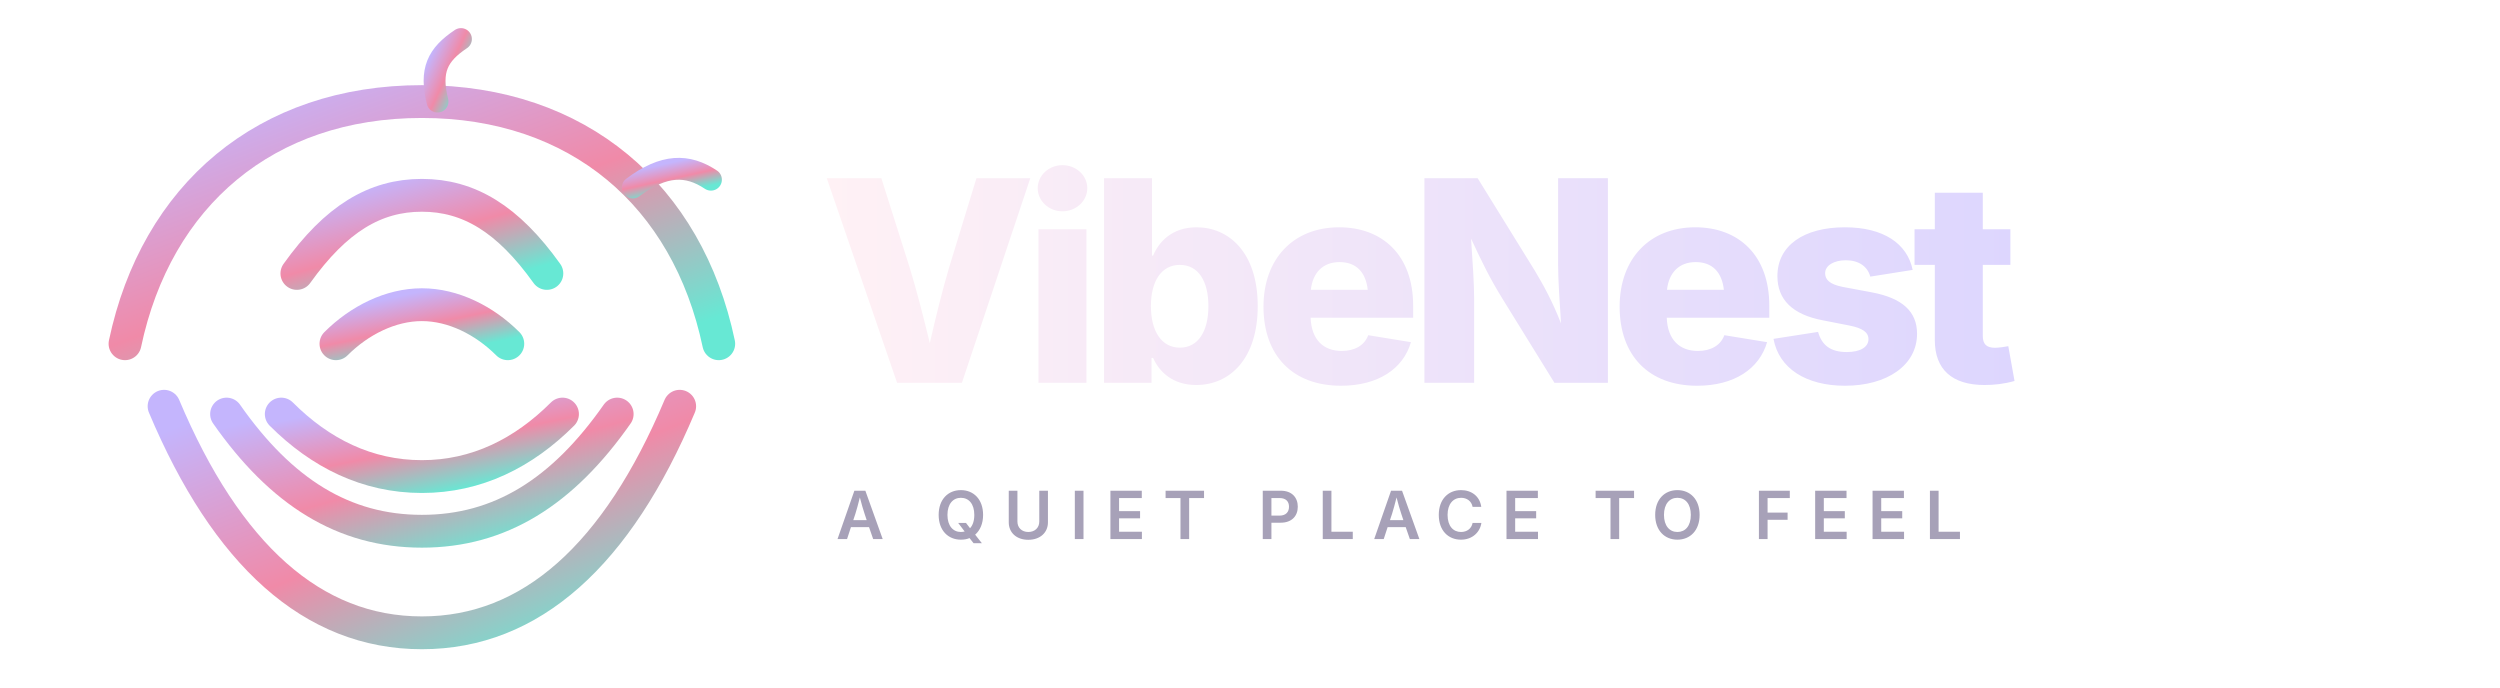
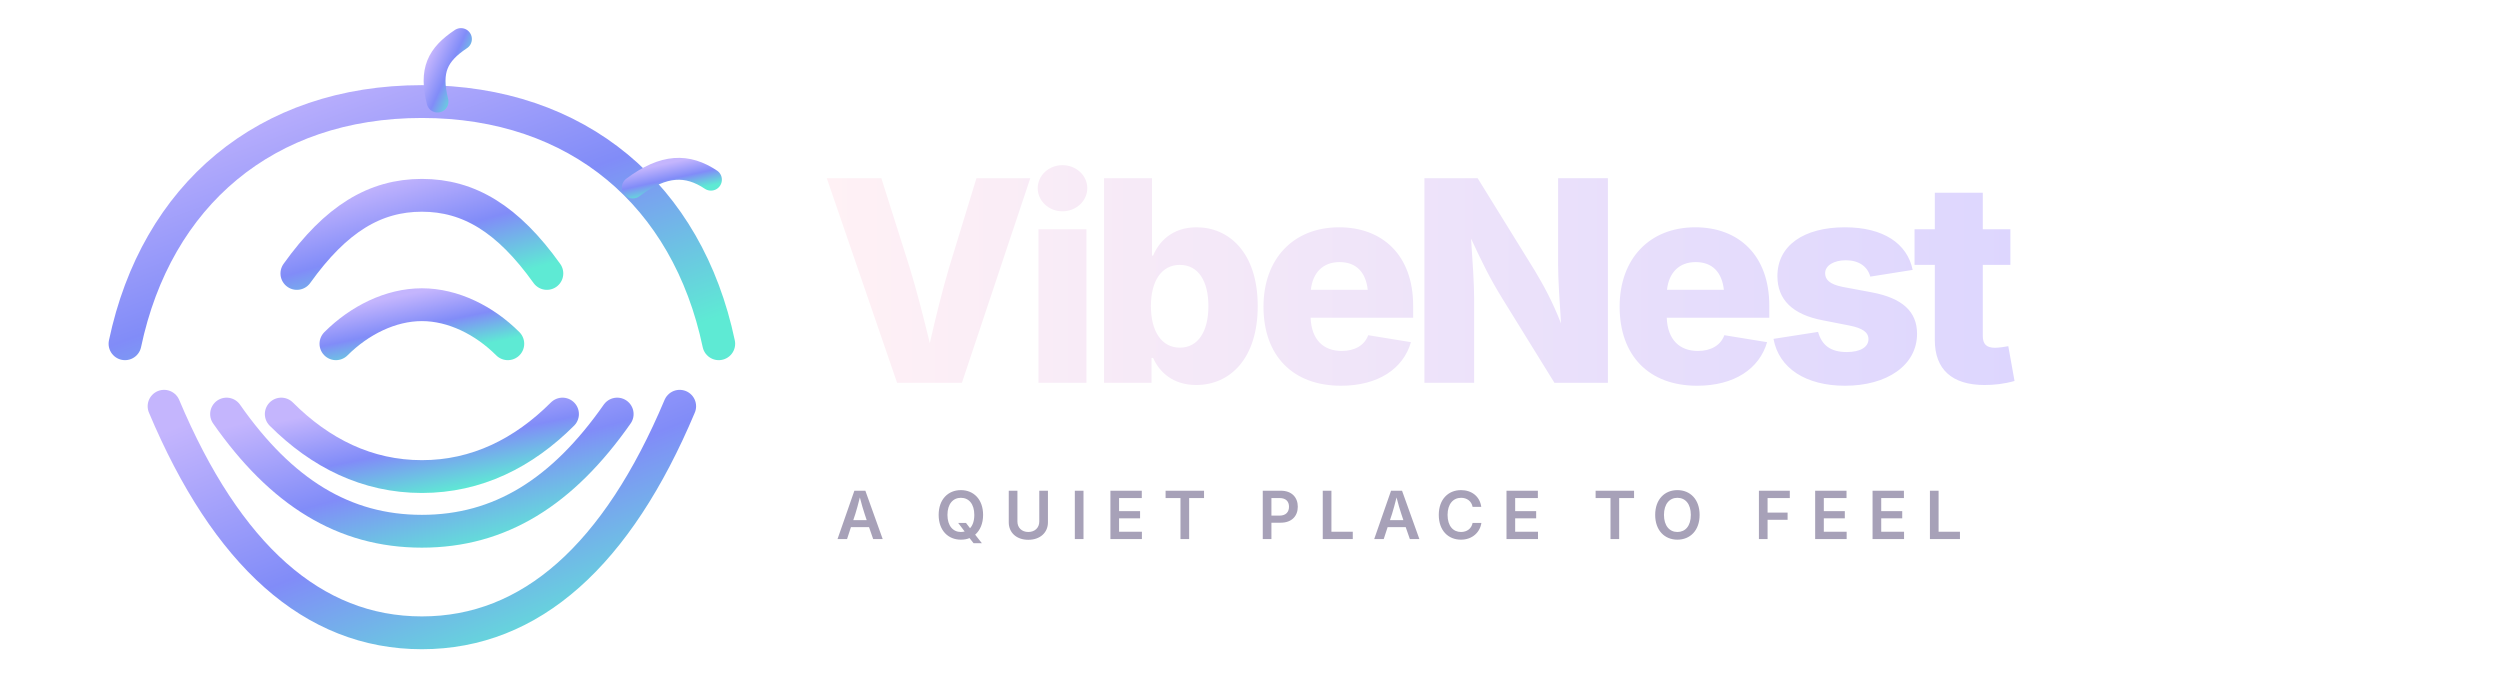
<svg xmlns="http://www.w3.org/2000/svg" viewBox="0 0 320 88" role="img" aria-labelledby="vibenest-title">
  <defs>
    <linearGradient id="nest" x1="8%" y1="4%" x2="92%" y2="96%">
      <stop offset="0" stop-color="#c4b5fd" />
-       <stop offset=".52" stop-color="#f08aa8" />
-       <stop offset="1" stop-color="#67e8d4" />
+       <stop offset=".52" stop-color="#818cf8" />
+       <stop offset="1" stop-color="#5eead4" />
    </linearGradient>
    <linearGradient id="word" x1="0" y1="0" x2="1" y2="0">
      <stop stop-color="#fff1f5" />
      <stop offset="1" stop-color="#ddd6fe" />
    </linearGradient>
  </defs>
  <g transform="translate(8 5)" fill="none" stroke="url(#nest)" stroke-width="4.2" stroke-linecap="round" stroke-linejoin="round">
    <path d="M8 39c4-19 18-31 38-31s34 12 38 31" />
    <path d="M13 47c8 19 19 29 33 29s25-10 33-29" />
    <path d="M21 48c7 10 15 15 25 15s18-5 25-15" />
    <path d="M28 48c5 5 11 8 18 8s13-3 18-8" />
    <path d="M30 30c5-7 10-10 16-10s11 3 16 10" />
    <path d="M35 39c3-3 7-5 11-5s8 2 11 5" />
    <path d="M48 8c-1-4 0-6 3-8" stroke-width="2.8" />
    <path d="M73 19c4-3 7-3 10-1" stroke-width="2.8" />
  </g>
  <g transform="translate(105 0)">
    <text x="0" y="49" fill="url(#word)" font-family="Plus Jakarta Sans,Inter,Arial,sans-serif" font-size="36" font-weight="800" letter-spacing="-1.8">VibeNest</text>
    <text x="2" y="69" fill="#a7a1b8" font-family="Plus Jakarta Sans,Inter,Arial,sans-serif" font-size="8.5" font-weight="600" letter-spacing="2.2">A QUIET PLACE TO FEEL</text>
  </g>
</svg>
